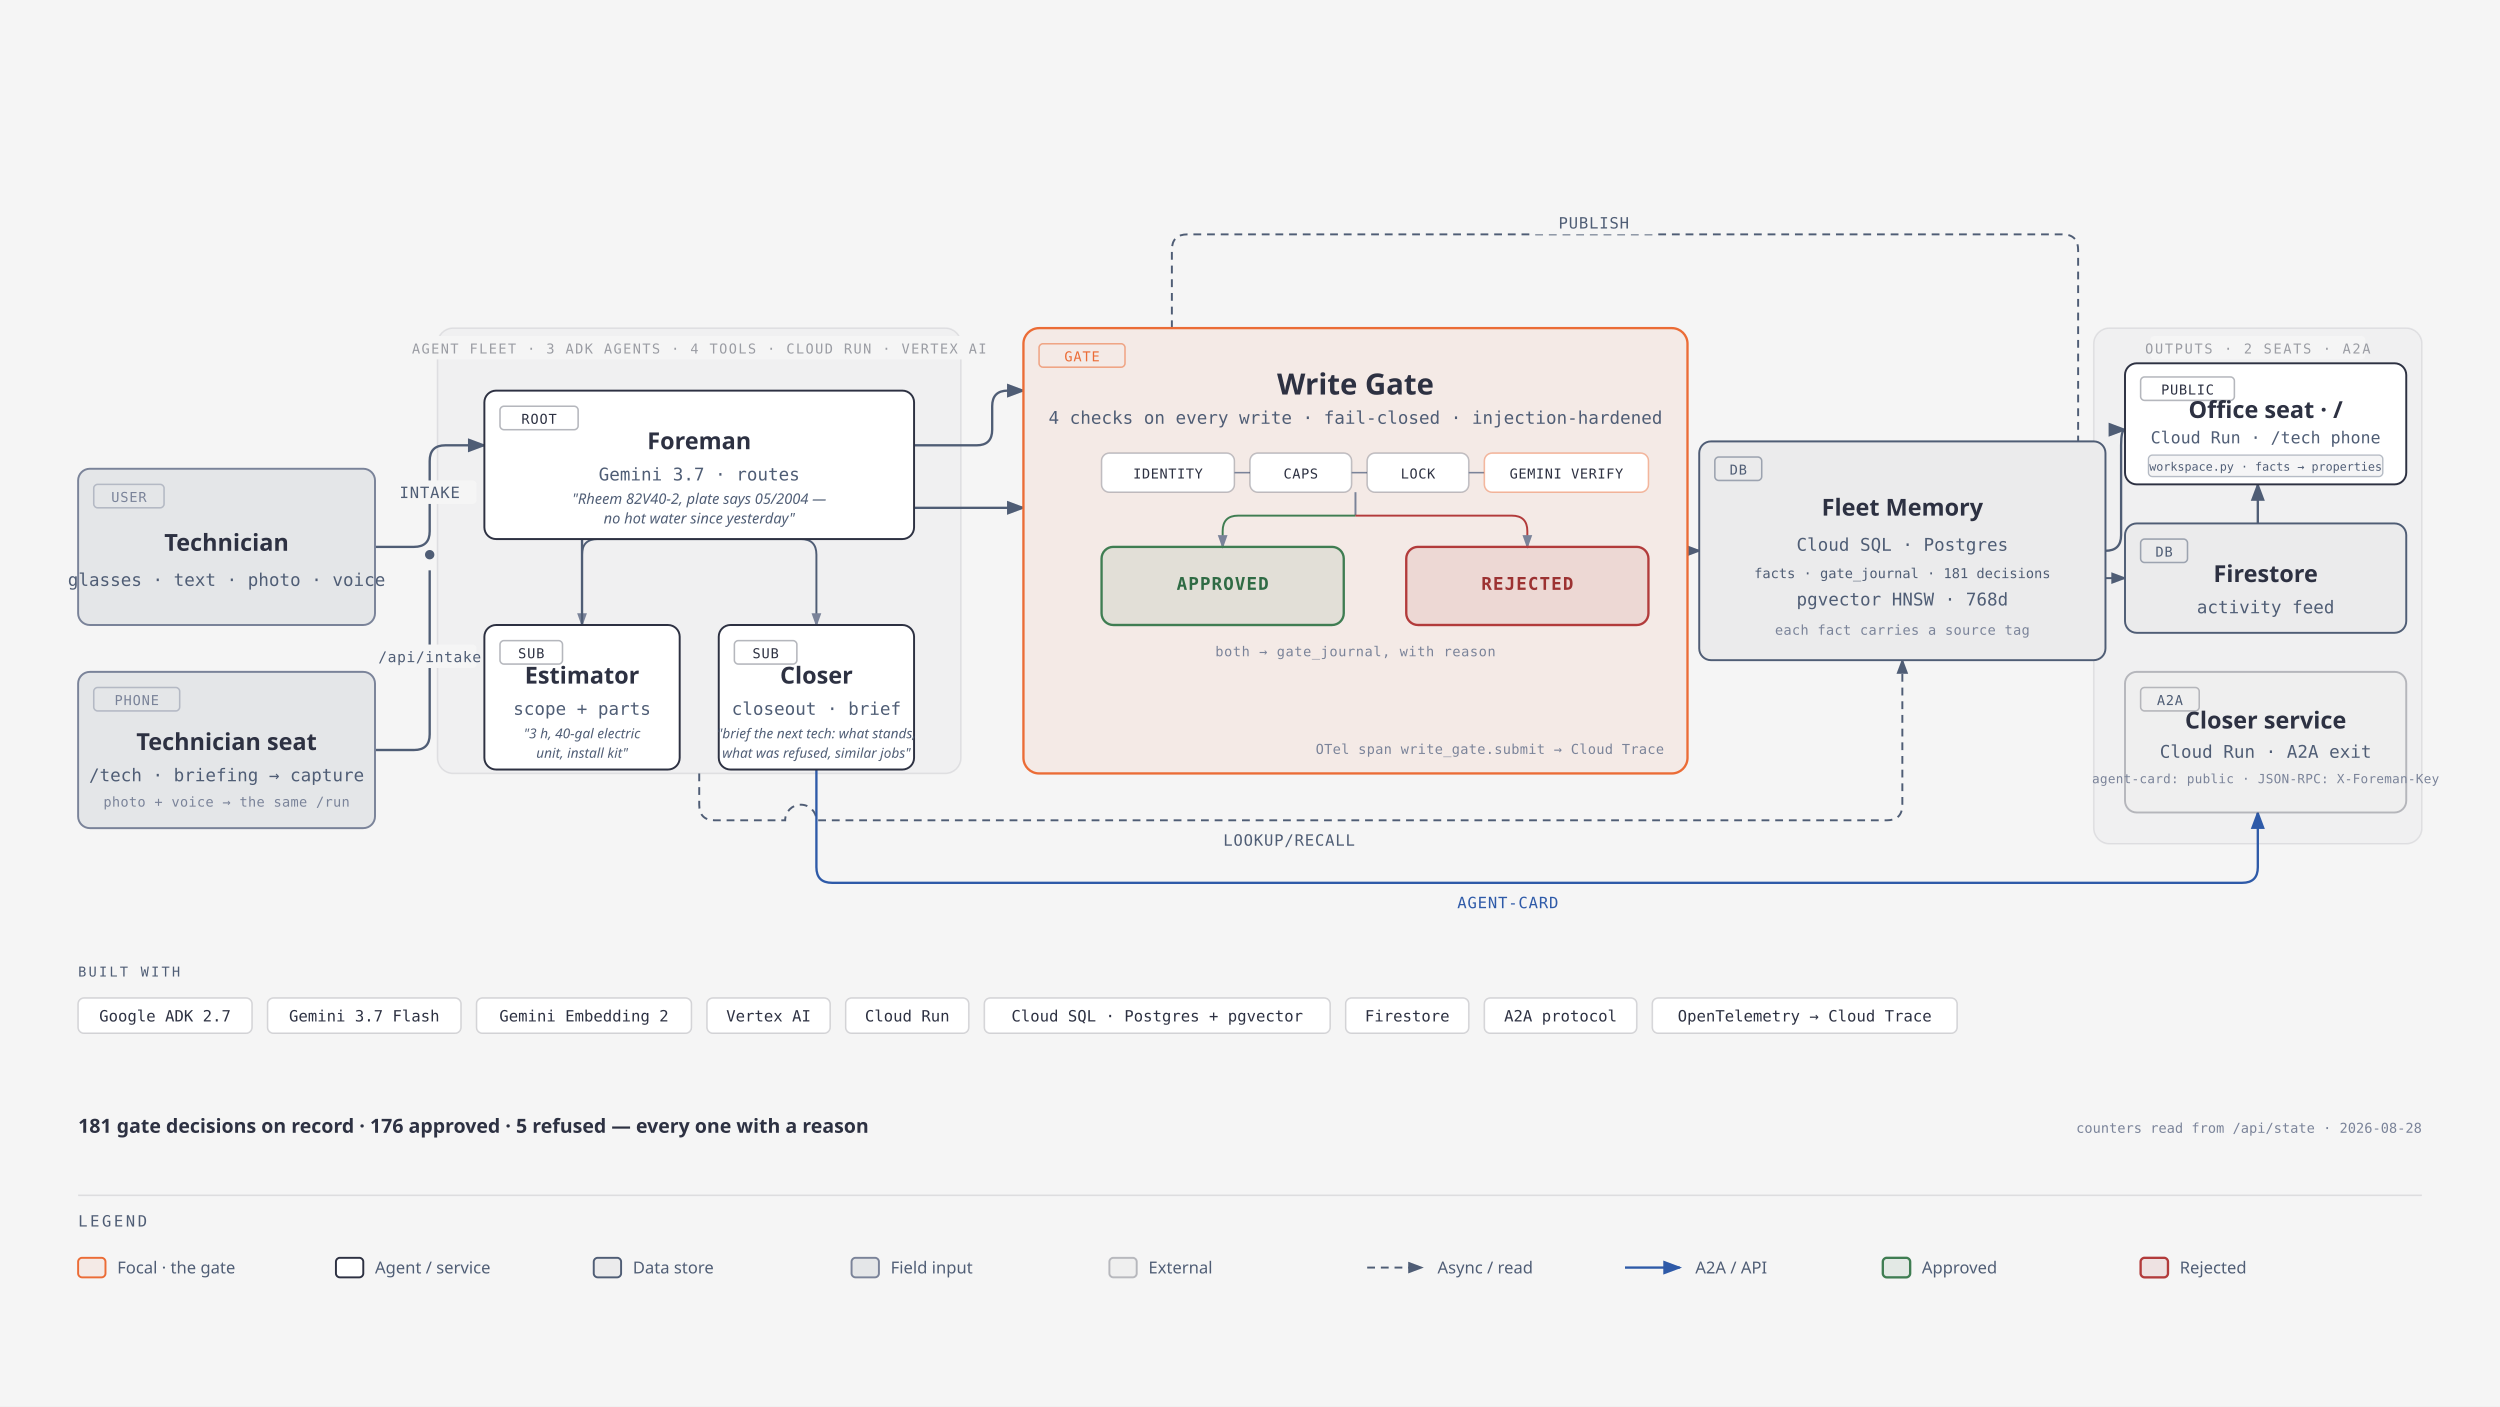
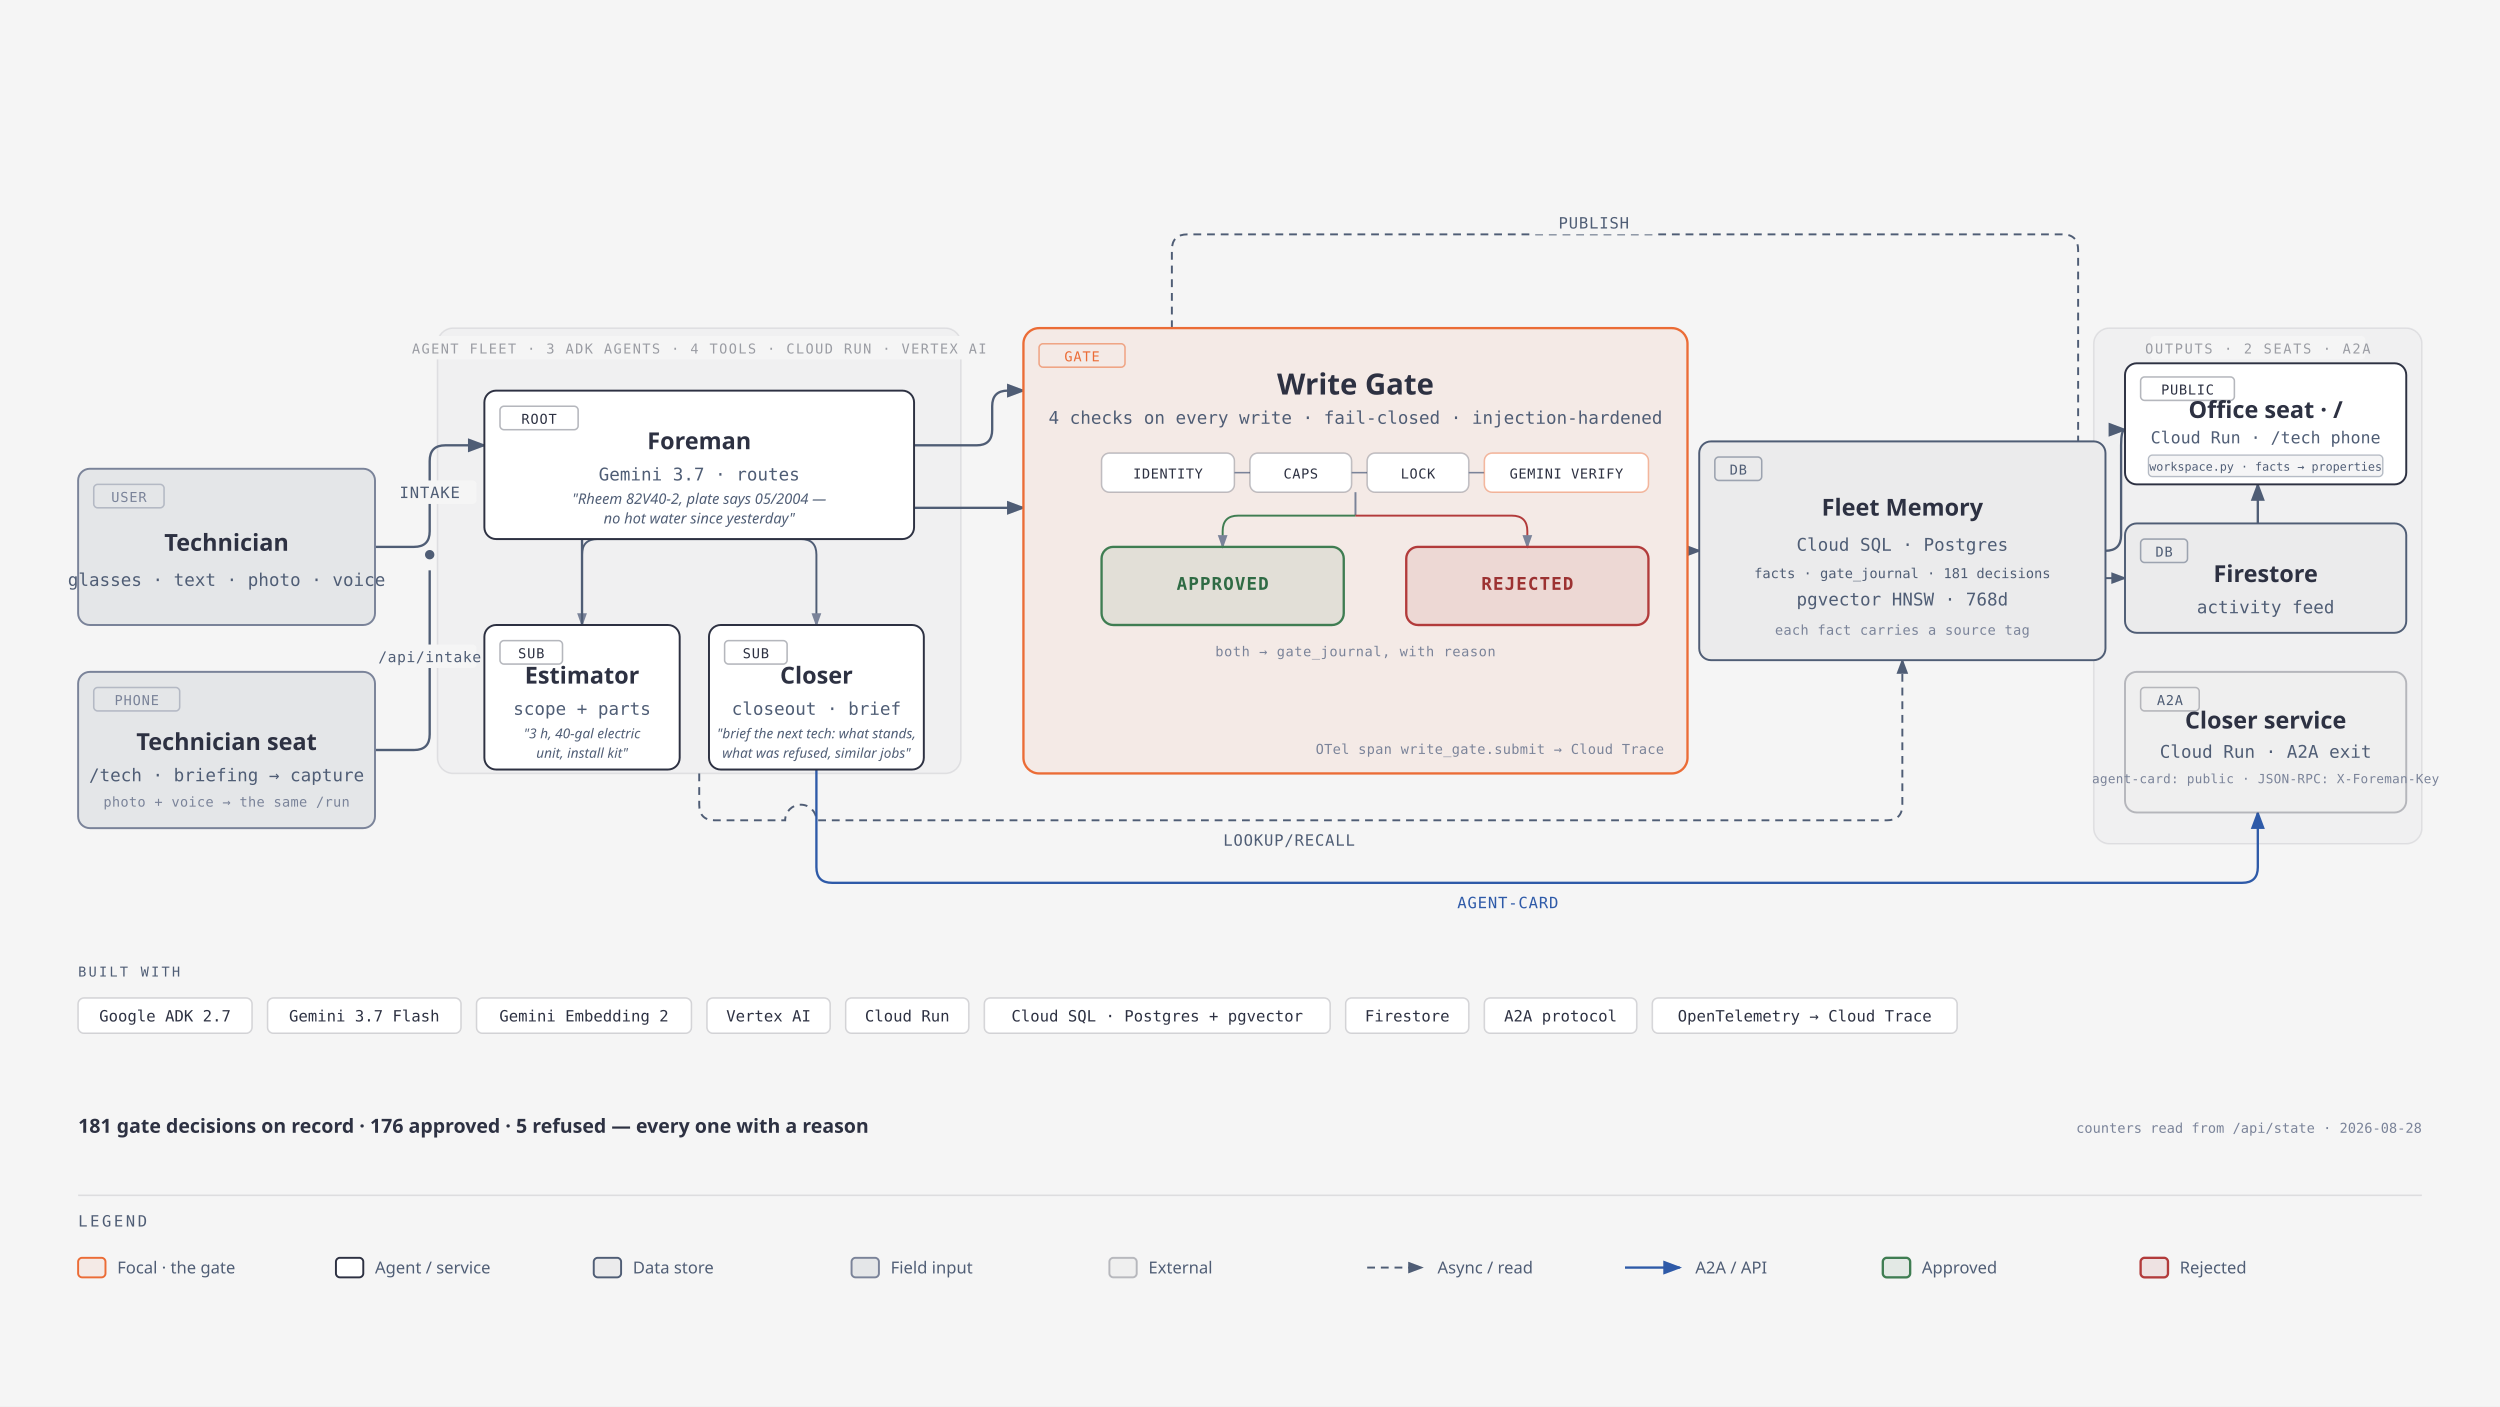
<svg xmlns="http://www.w3.org/2000/svg" viewBox="0 0 1280 720" role="img" aria-labelledby="foreman-arch-title foreman-arch-desc">
  <defs>
    <marker id="arrow" markerWidth="8" markerHeight="6" refX="7" refY="3" orient="auto">
      <polygon points="0 0, 8 3, 0 6" fill="#4f5d75" />
    </marker>
    <marker id="arrow-accent" markerWidth="8" markerHeight="6" refX="7" refY="3" orient="auto">
      <polygon points="0 0, 8 3, 0 6" fill="#eb6c36" />
    </marker>
    <marker id="arrow-link" markerWidth="8" markerHeight="6" refX="7" refY="3" orient="auto">
      <polygon points="0 0, 8 3, 0 6" fill="#2e5aa8" />
    </marker>
    <marker id="arrow-muted-sm" markerWidth="7" markerHeight="5" refX="6" refY="2.5" orient="auto">
      <polygon points="0 0, 7 2.5, 0 5" fill="#7a8399" />
    </marker>
  </defs>
  <rect width="100%" height="100%" fill="#f5f5f5" />
  <rect x="224" y="168" width="268" height="228" rx="8" fill="rgba(45,49,66,0.02)" stroke="rgba(45,49,66,0.10)" stroke-width="0.8" />
  <rect x="208" y="172" width="300" height="12" rx="2" fill="#f5f5f5" />
  <text x="358" y="181" fill="rgba(45,49,66,0.45)" font-size="7" font-family="'Geist Mono', monospace" text-anchor="middle" letter-spacing="0.1em">AGENT FLEET · 3 ADK AGENTS · 4 TOOLS · CLOUD RUN · VERTEX AI</text>
  <rect x="1072" y="168" width="168" height="264" rx="8" fill="rgba(45,49,66,0.02)" stroke="rgba(45,49,66,0.10)" stroke-width="0.8" />
  <rect x="1101" y="172" width="110" height="12" rx="2" fill="#f5f5f5" />
  <text x="1156" y="181" fill="rgba(45,49,66,0.45)" font-size="7" font-family="'Geist Mono', monospace" text-anchor="middle" letter-spacing="0.12em">OUTPUTS · 2 SEATS · A2A</text>
  <path d="M 192,280 H 212 Q 220,280 220,272 V 236 Q 220,228 228,228 H 248" fill="none" stroke="#4f5d75" stroke-width="1.2" marker-end="url(#arrow)" />
  <rect x="196" y="246" width="48" height="12" rx="2" fill="#f5f5f5" />
  <text x="220" y="255" fill="#4f5d75" font-size="8" font-family="'Geist Mono', monospace" text-anchor="middle" letter-spacing="0.05em">INTAKE</text>
  <path d="M 192,384 H 212 Q 220,384 220,376 V 292" fill="none" stroke="#4f5d75" stroke-width="1.2" />
  <circle cx="220" cy="284" r="2.4" fill="#4f5d75" />
  <rect x="196" y="330" width="48" height="12" rx="2" fill="#f5f5f5" />
  <text x="220" y="339" fill="#4f5d75" font-size="7.5" font-family="'Geist Mono', monospace" text-anchor="middle" letter-spacing="0.04em">/api/intake</text>
  <path d="M 358,276 H 306 Q 298,276 298,284 V 320" fill="none" stroke="#4f5d75" stroke-width="1" marker-end="url(#arrow-muted-sm)" />
  <path d="M 358,276 H 410 Q 418,276 418,284 V 320" fill="none" stroke="#4f5d75" stroke-width="1" marker-end="url(#arrow-muted-sm)" />
  <path d="M 468,228 H 500 Q 508,228 508,220 V 208 Q 508,200 516,200 H 524" fill="none" stroke="#4f5d75" stroke-width="1.2" marker-end="url(#arrow)" />
  <path d="M 298,320 V 268 Q 298,260 306,260 H 524" fill="none" stroke="#4f5d75" stroke-width="1.2" marker-end="url(#arrow)" />
  <path d="M 358,396 V 412 Q 358,420 366,420 H 402 A 8,8 0 0 1 418,420 H 966 Q 974,420 974,412 V 338" fill="none" stroke="#4f5d75" stroke-width="1" stroke-dasharray="4,3" marker-end="url(#arrow)" />
  <rect x="612" y="424" width="96" height="12" rx="2" fill="#f5f5f5" />
  <text x="660" y="433" fill="#4f5d75" font-size="8" font-family="'Geist Mono', monospace" text-anchor="middle" letter-spacing="0.05em">LOOKUP/RECALL</text>
  <line x1="864" y1="282" x2="870" y2="282" stroke="#4f5d75" stroke-width="1.2" marker-end="url(#arrow)" />
  <path d="M 1078,282 Q 1086,282 1086,274 V 228 Q 1086,220 1088,220" fill="none" stroke="#4f5d75" stroke-width="1.2" marker-end="url(#arrow)" />
  <line x1="1156" y1="268" x2="1156" y2="248" stroke="#4f5d75" stroke-width="1.2" marker-end="url(#arrow)" />
  <path d="M 600,168 V 128 Q 600,120 608,120 H 1056 Q 1064,120 1064,128 V 288 Q 1064,296 1072,296 H 1088" fill="none" stroke="#4f5d75" stroke-width="1" stroke-dasharray="4,3" marker-end="url(#arrow)" />
  <rect x="784" y="108" width="64" height="12" rx="2" fill="#f5f5f5" />
  <text x="816" y="117" fill="#4f5d75" font-size="8" font-family="'Geist Mono', monospace" text-anchor="middle" letter-spacing="0.05em">PUBLISH</text>
  <path d="M 418,376 V 444 Q 418,452 426,452 H 1148 Q 1156,452 1156,444 V 416" fill="none" stroke="#2e5aa8" stroke-width="1.2" marker-end="url(#arrow-link)" />
  <rect x="736" y="456" width="72" height="12" rx="2" fill="#f5f5f5" />
  <text x="772" y="465" fill="#2e5aa8" font-size="8" font-family="'Geist Mono', monospace" text-anchor="middle" letter-spacing="0.05em">AGENT-CARD</text>
  <rect x="40" y="240" width="152" height="80" rx="6" fill="#f5f5f5" />
  <rect x="40" y="240" width="152" height="80" rx="6" fill="rgba(79,93,117,0.10)" stroke="#7a8399" stroke-width="1" />
  <rect x="48" y="248" width="36" height="12" rx="2" fill="transparent" stroke="rgba(122,131,153,0.45)" stroke-width="0.8" />
  <text x="66" y="257" fill="#7a8399" font-size="7" font-family="'Geist Mono', monospace" text-anchor="middle" letter-spacing="0.06em">USER</text>
  <text x="116" y="282" fill="#2d3142" font-size="12" font-weight="600" font-family="'Geist', sans-serif" text-anchor="middle">Technician</text>
  <text x="116" y="300" fill="#4f5d75" font-size="9" font-family="'Geist Mono', monospace" text-anchor="middle">glasses · text · photo · voice</text>
  <rect x="40" y="344" width="152" height="80" rx="6" fill="#f5f5f5" />
  <rect x="40" y="344" width="152" height="80" rx="6" fill="rgba(79,93,117,0.10)" stroke="#7a8399" stroke-width="1" />
  <rect x="48" y="352" width="44" height="12" rx="2" fill="transparent" stroke="rgba(122,131,153,0.45)" stroke-width="0.8" />
  <text x="70" y="361" fill="#7a8399" font-size="7" font-family="'Geist Mono', monospace" text-anchor="middle" letter-spacing="0.06em">PHONE</text>
  <text x="116" y="384" fill="#2d3142" font-size="12" font-weight="600" font-family="'Geist', sans-serif" text-anchor="middle">Technician seat</text>
  <text x="116" y="400" fill="#4f5d75" font-size="9" font-family="'Geist Mono', monospace" text-anchor="middle">/tech · briefing → capture</text>
  <text x="116" y="413" fill="#7a8399" font-size="7" font-family="'Geist Mono', monospace" text-anchor="middle" letter-spacing="0.02em">photo + voice → the same /run</text>
  <rect x="248" y="200" width="220" height="76" rx="6" fill="#f5f5f5" />
  <rect x="248" y="200" width="220" height="76" rx="6" fill="#ffffff" stroke="#2d3142" stroke-width="1" />
  <rect x="256" y="208" width="40" height="12" rx="2" fill="transparent" stroke="rgba(45,49,66,0.35)" stroke-width="0.8" />
  <text x="276" y="217" fill="#2d3142" font-size="7" font-family="'Geist Mono', monospace" text-anchor="middle" letter-spacing="0.06em">ROOT</text>
  <text x="358" y="230" fill="#2d3142" font-size="12" font-weight="600" font-family="'Geist', sans-serif" text-anchor="middle">Foreman</text>
  <text x="358" y="246" fill="#4f5d75" font-size="9" font-family="'Geist Mono', monospace" text-anchor="middle">Gemini 3.7 · routes</text>
  <text x="358" y="258" fill="#4f5d75" font-size="7.5" font-style="italic" font-family="'Geist', sans-serif" text-anchor="middle">"Rheem 82V40-2, plate says 05/2004 —</text>
  <text x="358" y="268" fill="#4f5d75" font-size="7.5" font-style="italic" font-family="'Geist', sans-serif" text-anchor="middle">no hot water since yesterday"</text>
  <rect x="248" y="320" width="100" height="74" rx="6" fill="#f5f5f5" />
  <rect x="248" y="320" width="100" height="74" rx="6" fill="#ffffff" stroke="#2d3142" stroke-width="1" />
  <rect x="256" y="328" width="32" height="12" rx="2" fill="transparent" stroke="rgba(45,49,66,0.35)" stroke-width="0.8" />
  <text x="272" y="337" fill="#2d3142" font-size="7" font-family="'Geist Mono', monospace" text-anchor="middle" letter-spacing="0.06em">SUB</text>
  <text x="298" y="350" fill="#2d3142" font-size="12" font-weight="600" font-family="'Geist', sans-serif" text-anchor="middle">Estimator</text>
  <text x="298" y="366" fill="#4f5d75" font-size="9" font-family="'Geist Mono', monospace" text-anchor="middle">scope + parts</text>
  <text x="298" y="378" fill="#4f5d75" font-size="7" font-style="italic" font-family="'Geist', sans-serif" text-anchor="middle">"3 h, 40-gal electric</text>
  <text x="298" y="388" fill="#4f5d75" font-size="7" font-style="italic" font-family="'Geist', sans-serif" text-anchor="middle">unit, install kit"</text>
-   <rect x="368" y="320" width="100" height="74" rx="6" fill="#f5f5f5" />
-   <rect x="368" y="320" width="100" height="74" rx="6" fill="#ffffff" stroke="#2d3142" stroke-width="1" />
-   <rect x="376" y="328" width="32" height="12" rx="2" fill="transparent" stroke="rgba(45,49,66,0.35)" stroke-width="0.8" />
-   <text x="392" y="337" fill="#2d3142" font-size="7" font-family="'Geist Mono', monospace" text-anchor="middle" letter-spacing="0.06em">SUB</text>
+   <rect x="363" y="320" width="110" height="74" rx="6" fill="#f5f5f5" />
+   <rect x="363" y="320" width="110" height="74" rx="6" fill="#ffffff" stroke="#2d3142" stroke-width="1" />
+   <rect x="371" y="328" width="32" height="12" rx="2" fill="transparent" stroke="rgba(45,49,66,0.35)" stroke-width="0.8" />
+   <text x="387" y="337" fill="#2d3142" font-size="7" font-family="'Geist Mono', monospace" text-anchor="middle" letter-spacing="0.06em">SUB</text>
  <text x="418" y="350" fill="#2d3142" font-size="12" font-weight="600" font-family="'Geist', sans-serif" text-anchor="middle">Closer</text>
  <text x="418" y="366" fill="#4f5d75" font-size="9" font-family="'Geist Mono', monospace" text-anchor="middle">closeout · brief</text>
  <text x="418" y="378" fill="#4f5d75" font-size="7" font-style="italic" font-family="'Geist', sans-serif" text-anchor="middle">"brief the next tech: what stands,</text>
  <text x="418" y="388" fill="#4f5d75" font-size="7" font-style="italic" font-family="'Geist', sans-serif" text-anchor="middle">what was refused, similar jobs"</text>
  <rect x="524" y="168" width="340" height="228" rx="8" fill="#f5f5f5" />
  <rect x="524" y="168" width="340" height="228" rx="8" fill="rgba(235,108,54,0.08)" stroke="#eb6c36" stroke-width="1.2" />
  <rect x="532" y="176" width="44" height="12" rx="2" fill="transparent" stroke="rgba(235,108,54,0.55)" stroke-width="0.8" />
  <text x="554" y="185" fill="#eb6c36" font-size="7" font-family="'Geist Mono', monospace" text-anchor="middle" letter-spacing="0.06em">GATE</text>
  <text x="694" y="202" fill="#2d3142" font-size="15" font-weight="600" font-family="'Geist', sans-serif" text-anchor="middle">Write Gate</text>
  <text x="694" y="217" fill="#4f5d75" font-size="9" font-family="'Geist Mono', monospace" text-anchor="middle">4 checks on every write · fail-closed · injection-hardened</text>
  <rect x="564" y="232" width="68" height="20" rx="4" fill="#ffffff" stroke="rgba(45,49,66,0.28)" stroke-width="0.8" />
  <text x="598" y="245" fill="#2d3142" font-size="7" font-family="'Geist Mono', monospace" text-anchor="middle" letter-spacing="0.04em">IDENTITY</text>
  <line x1="632" y1="242" x2="640" y2="242" stroke="#7a8399" stroke-width="0.8" />
  <rect x="640" y="232" width="52" height="20" rx="4" fill="#ffffff" stroke="rgba(45,49,66,0.28)" stroke-width="0.8" />
  <text x="666" y="245" fill="#2d3142" font-size="7" font-family="'Geist Mono', monospace" text-anchor="middle" letter-spacing="0.04em">CAPS</text>
  <line x1="692" y1="242" x2="700" y2="242" stroke="#7a8399" stroke-width="0.8" />
  <rect x="700" y="232" width="52" height="20" rx="4" fill="#ffffff" stroke="rgba(45,49,66,0.28)" stroke-width="0.8" />
  <text x="726" y="245" fill="#2d3142" font-size="7" font-family="'Geist Mono', monospace" text-anchor="middle" letter-spacing="0.04em">LOCK</text>
  <line x1="752" y1="242" x2="760" y2="242" stroke="#7a8399" stroke-width="0.8" />
  <rect x="760" y="232" width="84" height="20" rx="4" fill="#ffffff" stroke="rgba(235,108,54,0.45)" stroke-width="0.8" />
  <text x="802" y="245" fill="#2d3142" font-size="7" font-family="'Geist Mono', monospace" text-anchor="middle" letter-spacing="0.04em">GEMINI VERIFY</text>
  <line x1="694" y1="252" x2="694" y2="264" stroke="#7a8399" stroke-width="1" />
  <path d="M 694,264 H 634 Q 626,264 626,272 V 280" fill="none" stroke="#3f7d52" stroke-width="1" marker-end="url(#arrow-muted-sm)" />
  <path d="M 694,264 H 774 Q 782,264 782,272 V 280" fill="none" stroke="#b23b3b" stroke-width="1" marker-end="url(#arrow-muted-sm)" />
  <rect x="564" y="280" width="124" height="40" rx="6" fill="rgba(63,125,82,0.10)" stroke="#3f7d52" stroke-width="1.2" />
  <text x="626" y="302" fill="#2f6b44" font-size="9" font-weight="600" font-family="'Geist Mono', monospace" text-anchor="middle" letter-spacing="0.06em">APPROVED</text>
  <rect x="720" y="280" width="124" height="40" rx="6" fill="rgba(178,59,59,0.10)" stroke="#b23b3b" stroke-width="1.2" />
  <text x="782" y="302" fill="#9c3232" font-size="9" font-weight="600" font-family="'Geist Mono', monospace" text-anchor="middle" letter-spacing="0.06em">REJECTED</text>
  <text x="694" y="336" fill="#7a8399" font-size="7" font-family="'Geist Mono', monospace" text-anchor="middle" letter-spacing="0.04em">both → gate_journal, with reason</text>
  <text x="852" y="386" fill="#7a8399" font-size="7" font-family="'Geist Mono', monospace" text-anchor="end" letter-spacing="0.02em">OTel span write_gate.submit → Cloud Trace</text>
  <rect x="870" y="226" width="208" height="112" rx="6" fill="#f5f5f5" />
  <rect x="870" y="226" width="208" height="112" rx="6" fill="rgba(45,49,66,0.05)" stroke="#4f5d75" stroke-width="1" />
  <rect x="878" y="234" width="24" height="12" rx="2" fill="transparent" stroke="rgba(79,93,117,0.50)" stroke-width="0.8" />
  <text x="890" y="243" fill="#4f5d75" font-size="7" font-family="'Geist Mono', monospace" text-anchor="middle" letter-spacing="0.06em">DB</text>
  <text x="974" y="264" fill="#2d3142" font-size="12" font-weight="600" font-family="'Geist', sans-serif" text-anchor="middle">Fleet Memory</text>
  <text x="974" y="282" fill="#4f5d75" font-size="9" font-family="'Geist Mono', monospace" text-anchor="middle">Cloud SQL · Postgres</text>
  <text x="974" y="296" fill="#4f5d75" font-size="7" font-family="'Geist Mono', monospace" text-anchor="middle">facts · gate_journal · 181 decisions</text>
  <text x="974" y="310" fill="#4f5d75" font-size="9" font-family="'Geist Mono', monospace" text-anchor="middle">pgvector HNSW · 768d</text>
  <text x="974" y="325" fill="#7a8399" font-size="7" font-family="'Geist Mono', monospace" text-anchor="middle" letter-spacing="0.02em">each fact carries a source tag</text>
  <rect x="1088" y="186" width="144" height="62" rx="6" fill="#f5f5f5" />
  <rect x="1088" y="186" width="144" height="62" rx="6" fill="#ffffff" stroke="#2d3142" stroke-width="1" />
  <rect x="1096" y="193" width="48" height="12" rx="2" fill="transparent" stroke="rgba(45,49,66,0.35)" stroke-width="0.8" />
  <text x="1120" y="202" fill="#2d3142" font-size="7" font-family="'Geist Mono', monospace" text-anchor="middle" letter-spacing="0.05em">PUBLIC</text>
  <text x="1160" y="214" fill="#2d3142" font-size="12" font-weight="600" font-family="'Geist', sans-serif" text-anchor="middle">Office seat · /</text>
  <text x="1160" y="227" fill="#4f5d75" font-size="8.5" font-family="'Geist Mono', monospace" text-anchor="middle">Cloud Run · /tech phone</text>
  <rect x="1100" y="233" width="120" height="11" rx="2" fill="rgba(45,49,66,0.05)" stroke="rgba(79,93,117,0.40)" stroke-width="0.7" />
  <text x="1160" y="241" fill="#4f5d75" font-size="6" font-family="'Geist Mono', monospace" text-anchor="middle" letter-spacing="0">workspace.py · facts → properties</text>
  <rect x="1088" y="268" width="144" height="56" rx="6" fill="#f5f5f5" />
  <rect x="1088" y="268" width="144" height="56" rx="6" fill="rgba(45,49,66,0.05)" stroke="#4f5d75" stroke-width="1" />
  <rect x="1096" y="276" width="24" height="12" rx="2" fill="transparent" stroke="rgba(79,93,117,0.50)" stroke-width="0.8" />
  <text x="1108" y="285" fill="#4f5d75" font-size="7" font-family="'Geist Mono', monospace" text-anchor="middle" letter-spacing="0.06em">DB</text>
  <text x="1160" y="298" fill="#2d3142" font-size="12" font-weight="600" font-family="'Geist', sans-serif" text-anchor="middle">Firestore</text>
  <text x="1160" y="314" fill="#4f5d75" font-size="9" font-family="'Geist Mono', monospace" text-anchor="middle">activity feed</text>
  <rect x="1088" y="344" width="144" height="72" rx="6" fill="#f5f5f5" />
  <rect x="1088" y="344" width="144" height="72" rx="6" fill="rgba(45,49,66,0.03)" stroke="rgba(45,49,66,0.30)" stroke-width="1" />
  <rect x="1096" y="352" width="30" height="12" rx="2" fill="transparent" stroke="rgba(45,49,66,0.30)" stroke-width="0.8" />
  <text x="1111" y="361" fill="#4f5d75" font-size="7" font-family="'Geist Mono', monospace" text-anchor="middle" letter-spacing="0.05em">A2A</text>
  <text x="1160" y="373" fill="#2d3142" font-size="12" font-weight="600" font-family="'Geist', sans-serif" text-anchor="middle">Closer service</text>
  <text x="1160" y="388" fill="#4f5d75" font-size="9" font-family="'Geist Mono', monospace" text-anchor="middle">Cloud Run · A2A exit</text>
  <text x="1160" y="401" fill="#7a8399" font-size="6.5" font-family="'Geist Mono', monospace" text-anchor="middle" letter-spacing="0.02em">agent-card: public · JSON-RPC: X-Foreman-Key</text>
  <text x="40" y="500" fill="#4f5d75" font-size="7" font-family="'Geist Mono', monospace" letter-spacing="0.16em">BUILT WITH</text>
  <rect x="40" y="511" width="89" height="18" rx="3" fill="#ffffff" stroke="rgba(45,49,66,0.18)" stroke-width="0.8" />
  <text x="84.5" y="523" fill="#2d3142" font-size="8" font-family="'Geist Mono', monospace" text-anchor="middle">Google ADK 2.7</text>
  <rect x="137" y="511" width="99" height="18" rx="3" fill="#ffffff" stroke="rgba(45,49,66,0.18)" stroke-width="0.8" />
  <text x="186.5" y="523" fill="#2d3142" font-size="8" font-family="'Geist Mono', monospace" text-anchor="middle">Gemini 3.7 Flash</text>
  <rect x="244" y="511" width="110" height="18" rx="3" fill="#ffffff" stroke="rgba(45,49,66,0.18)" stroke-width="0.8" />
  <text x="299" y="523" fill="#2d3142" font-size="8" font-family="'Geist Mono', monospace" text-anchor="middle">Gemini Embedding 2</text>
  <rect x="362" y="511" width="63" height="18" rx="3" fill="#ffffff" stroke="rgba(45,49,66,0.18)" stroke-width="0.8" />
  <text x="393.5" y="523" fill="#2d3142" font-size="8" font-family="'Geist Mono', monospace" text-anchor="middle">Vertex AI</text>
  <rect x="433" y="511" width="63" height="18" rx="3" fill="#ffffff" stroke="rgba(45,49,66,0.18)" stroke-width="0.8" />
  <text x="464.5" y="523" fill="#2d3142" font-size="8" font-family="'Geist Mono', monospace" text-anchor="middle">Cloud Run</text>
  <rect x="504" y="511" width="177" height="18" rx="3" fill="#ffffff" stroke="rgba(45,49,66,0.18)" stroke-width="0.8" />
  <text x="592.5" y="523" fill="#2d3142" font-size="8" font-family="'Geist Mono', monospace" text-anchor="middle">Cloud SQL · Postgres + pgvector</text>
  <rect x="689" y="511" width="63" height="18" rx="3" fill="#ffffff" stroke="rgba(45,49,66,0.18)" stroke-width="0.8" />
  <text x="720.5" y="523" fill="#2d3142" font-size="8" font-family="'Geist Mono', monospace" text-anchor="middle">Firestore</text>
  <rect x="760" y="511" width="78" height="18" rx="3" fill="#ffffff" stroke="rgba(45,49,66,0.18)" stroke-width="0.8" />
  <text x="799" y="523" fill="#2d3142" font-size="8" font-family="'Geist Mono', monospace" text-anchor="middle">A2A protocol</text>
  <rect x="846" y="511" width="156" height="18" rx="3" fill="#ffffff" stroke="rgba(45,49,66,0.18)" stroke-width="0.8" />
  <text x="924" y="523" fill="#2d3142" font-size="8" font-family="'Geist Mono', monospace" text-anchor="middle">OpenTelemetry → Cloud Trace</text>
  <text x="40" y="580" fill="#2d3142" font-size="10" font-weight="600" font-family="'Geist', sans-serif">181 gate decisions on record · 176 approved · 5 refused — every one with a reason</text>
  <text x="1240" y="580" fill="#7a8399" font-size="7" font-family="'Geist Mono', monospace" text-anchor="end">counters read from /api/state · 2026-08-28</text>
  <line x1="40" y1="612" x2="1240" y2="612" stroke="rgba(45,49,66,0.12)" stroke-width="0.8" />
  <text x="40" y="628" fill="#4f5d75" font-size="8" font-family="'Geist Mono', monospace" letter-spacing="0.16em">LEGEND</text>
  <rect x="40" y="644" width="14" height="10" rx="2" fill="rgba(235,108,54,0.08)" stroke="#eb6c36" stroke-width="1" />
  <text x="60" y="652" fill="#4f5d75" font-size="8.5" font-family="'Geist', sans-serif">Focal · the gate</text>
  <rect x="172" y="644" width="14" height="10" rx="2" fill="#ffffff" stroke="#2d3142" stroke-width="1" />
  <text x="192" y="652" fill="#4f5d75" font-size="8.5" font-family="'Geist', sans-serif">Agent / service</text>
  <rect x="304" y="644" width="14" height="10" rx="2" fill="rgba(45,49,66,0.05)" stroke="#4f5d75" stroke-width="1" />
  <text x="324" y="652" fill="#4f5d75" font-size="8.5" font-family="'Geist', sans-serif">Data store</text>
  <rect x="436" y="644" width="14" height="10" rx="2" fill="rgba(79,93,117,0.10)" stroke="#7a8399" stroke-width="1" />
  <text x="456" y="652" fill="#4f5d75" font-size="8.5" font-family="'Geist', sans-serif">Field input</text>
  <rect x="568" y="644" width="14" height="10" rx="2" fill="rgba(45,49,66,0.03)" stroke="rgba(45,49,66,0.30)" stroke-width="1" />
  <text x="588" y="652" fill="#4f5d75" font-size="8.5" font-family="'Geist', sans-serif">External</text>
  <line x1="700" y1="649" x2="728" y2="649" stroke="#4f5d75" stroke-width="1" stroke-dasharray="4,3" marker-end="url(#arrow)" />
  <text x="736" y="652" fill="#4f5d75" font-size="8.5" font-family="'Geist', sans-serif">Async / read</text>
  <line x1="832" y1="649" x2="860" y2="649" stroke="#2e5aa8" stroke-width="1.2" marker-end="url(#arrow-link)" />
  <text x="868" y="652" fill="#4f5d75" font-size="8.5" font-family="'Geist', sans-serif">A2A / API</text>
  <rect x="964" y="644" width="14" height="10" rx="2" fill="rgba(63,125,82,0.10)" stroke="#3f7d52" stroke-width="1.2" />
  <text x="984" y="652" fill="#4f5d75" font-size="8.5" font-family="'Geist', sans-serif">Approved</text>
  <rect x="1096" y="644" width="14" height="10" rx="2" fill="rgba(178,59,59,0.10)" stroke="#b23b3b" stroke-width="1.2" />
  <text x="1116" y="652" fill="#4f5d75" font-size="8.5" font-family="'Geist', sans-serif">Rejected</text>
</svg>
